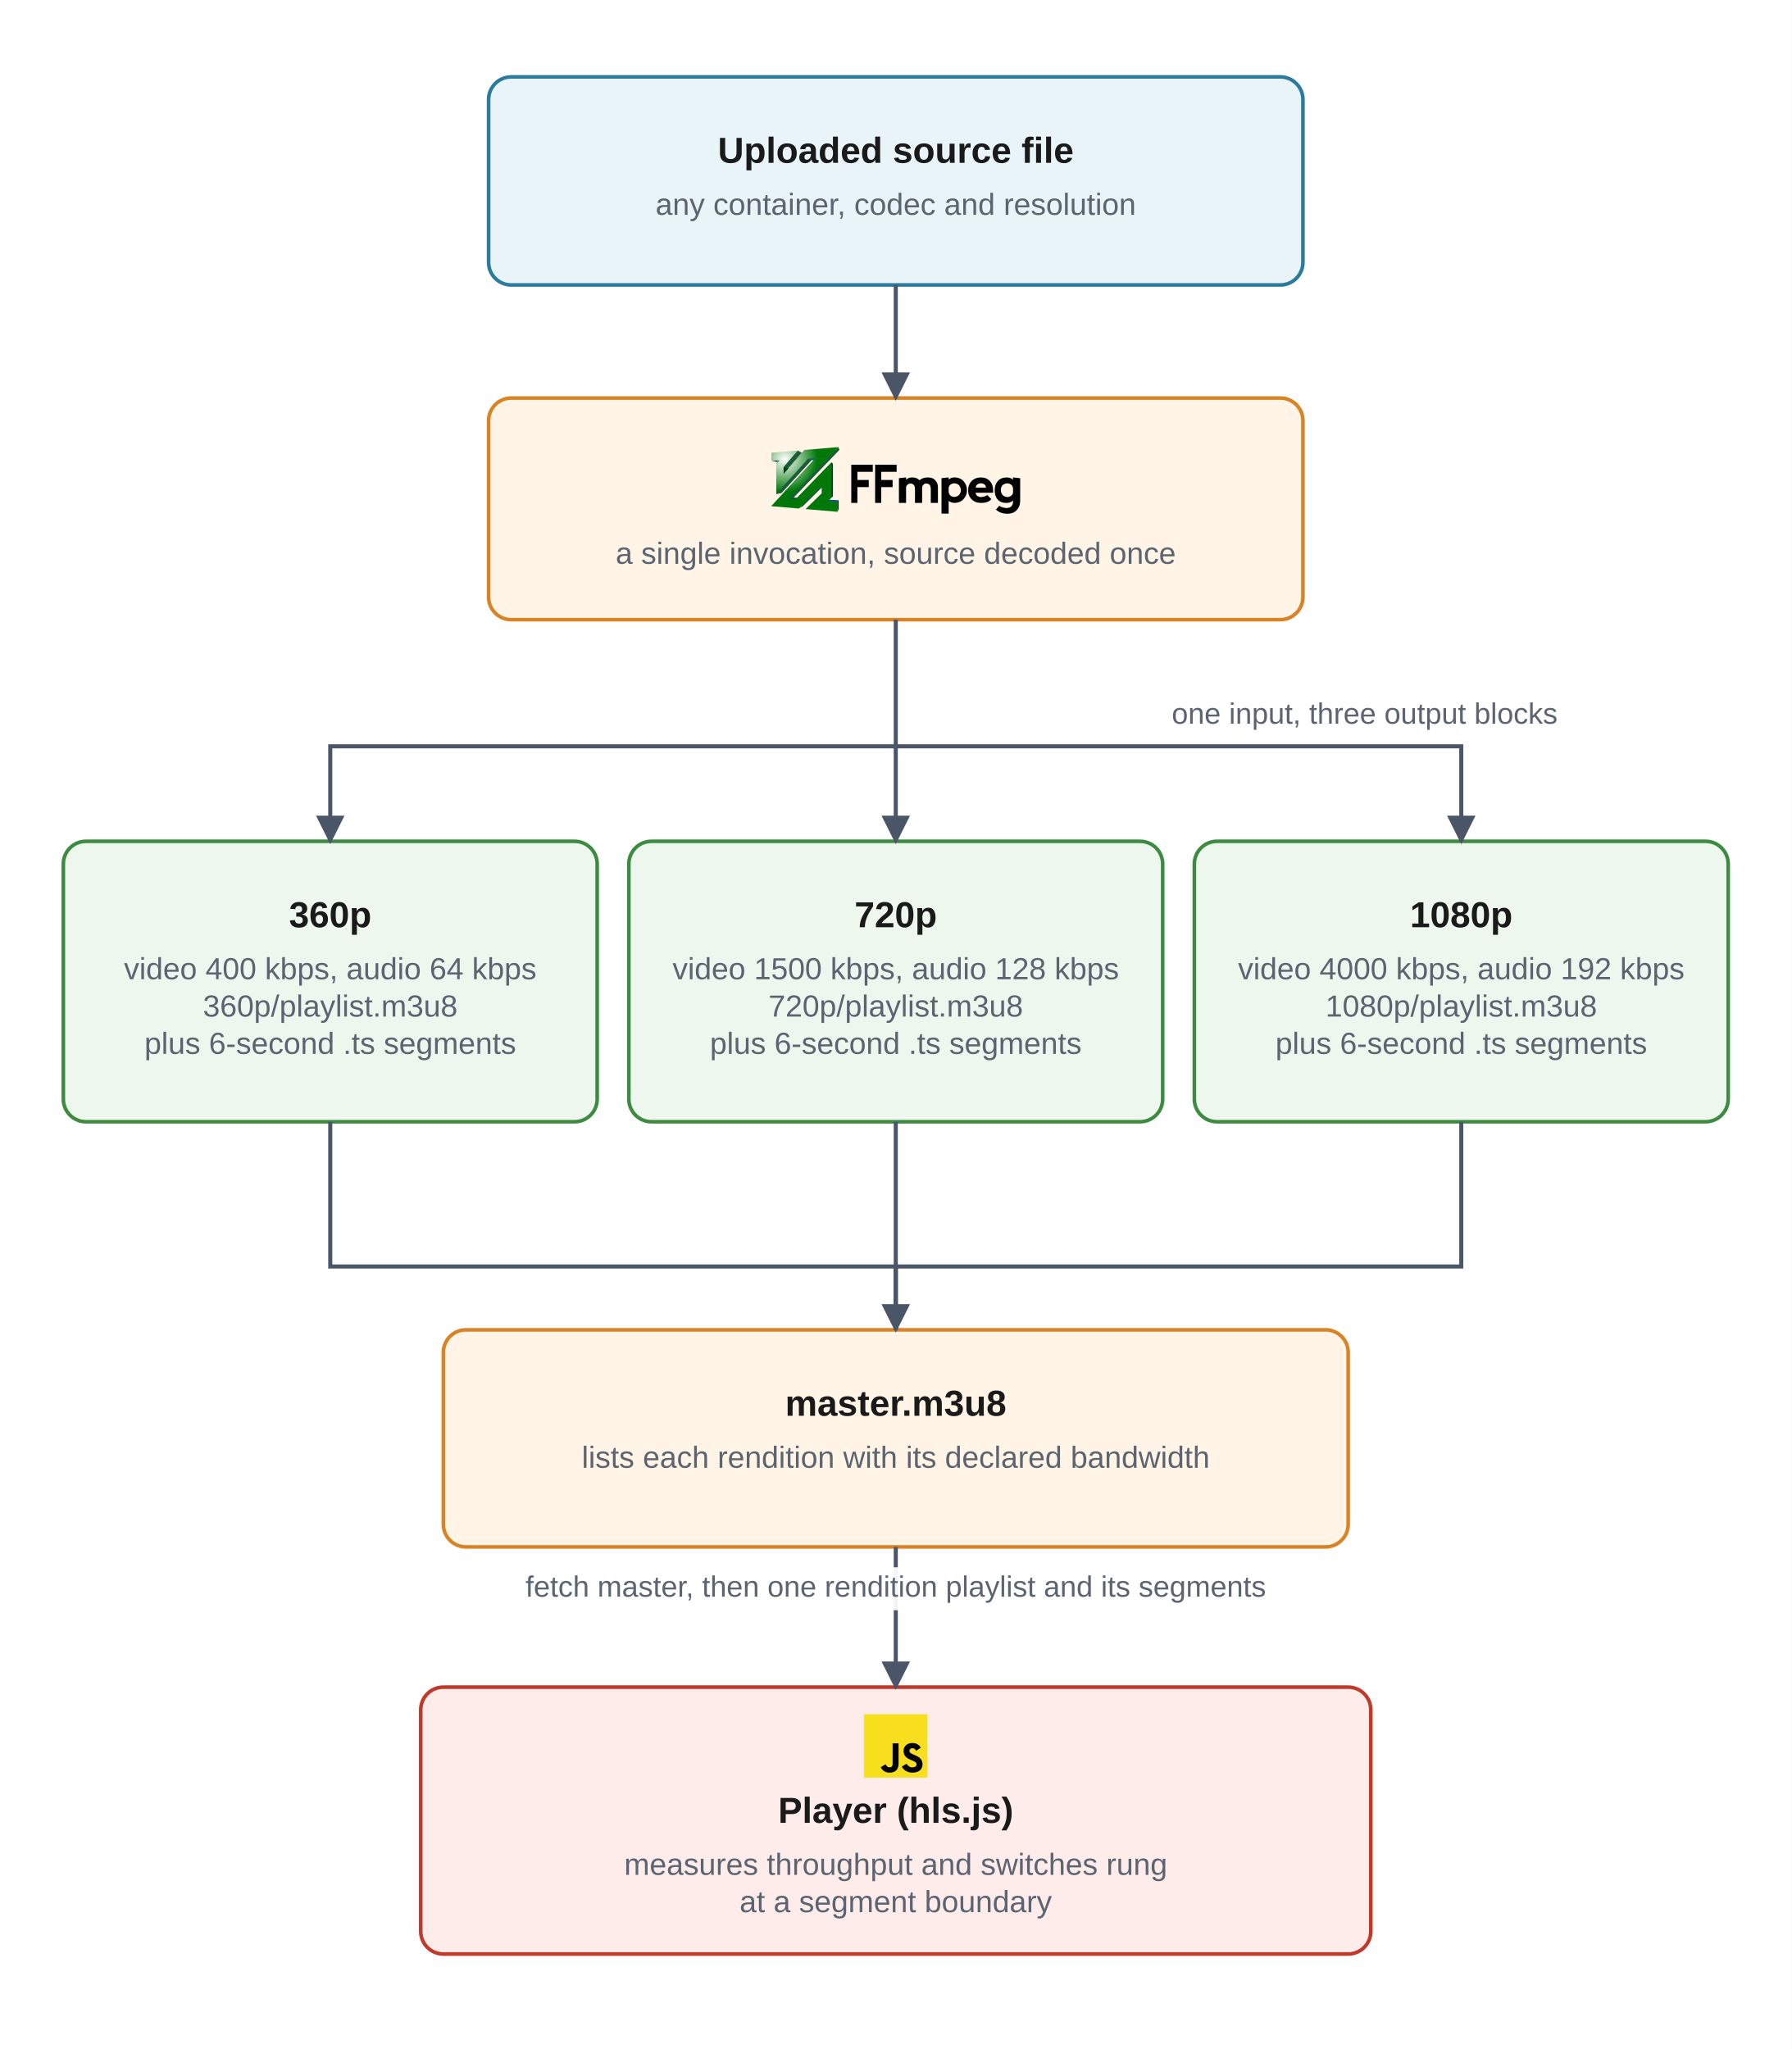
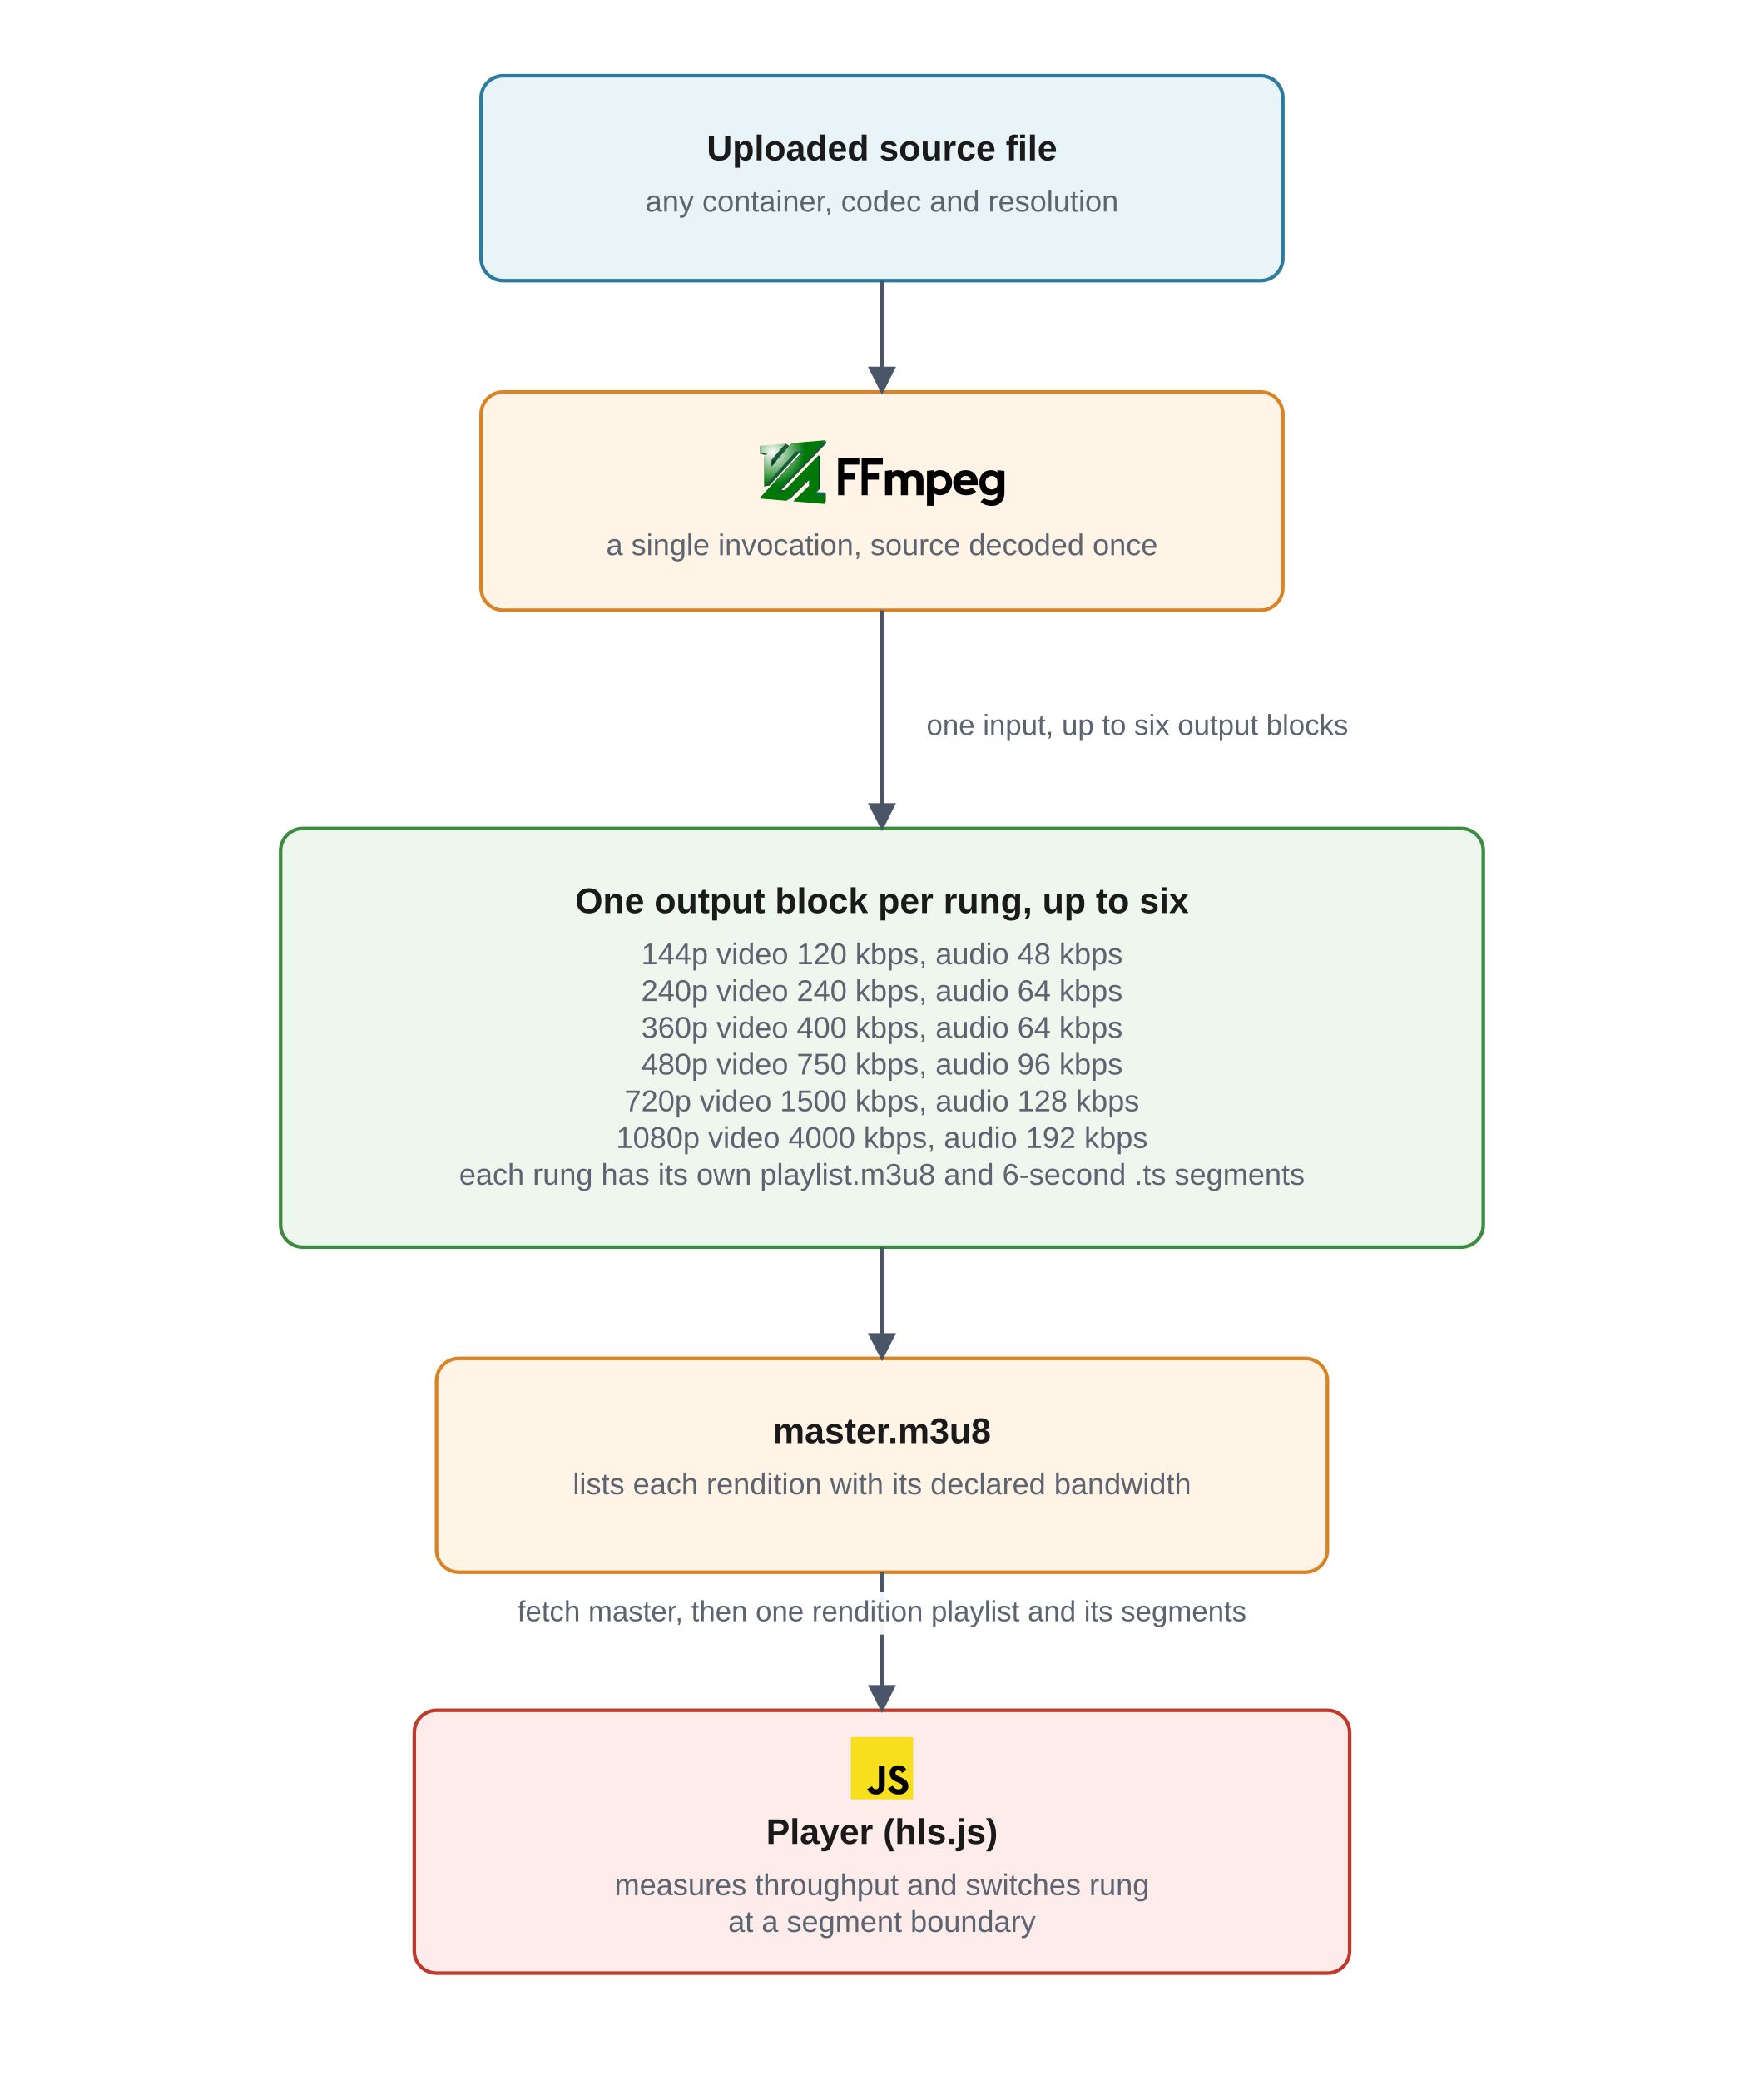
- <svg xmlns="http://www.w3.org/2000/svg" width="792" height="906" viewBox="0 0 792 906">
+ <svg xmlns="http://www.w3.org/2000/svg" width="792" height="934" viewBox="0 0 792 934">
  <defs>
    <marker id="arrow" viewBox="0 0 10 10" refX="9" refY="5" markerWidth="7" markerHeight="7" orient="auto-start-reverse">
      <path d="M 0 0 L 10 5 L 0 10 z" fill="#4a5568" />
    </marker>
  </defs>
-   <rect width="792" height="906" fill="#ffffff" />
+   <rect width="792" height="934" fill="#ffffff" />
  <rect x="216" y="34" width="360" height="92" rx="10" fill="#e8f4f8" stroke="#2c7a9e" stroke-width="1.6" />
  <text x="396" y="72.0" font-family="Arial, Helvetica, sans-serif" font-size="16" font-weight="bold" fill="#1a1a1a" text-anchor="middle">Uploaded source file</text>
  <text x="396" y="95.0" font-family="Arial, Helvetica, sans-serif" font-size="13.5" font-weight="normal" fill="#5b6470" text-anchor="middle">any container, codec and resolution</text>
  <rect x="216" y="176" width="360" height="98" rx="10" fill="#fff4e6" stroke="#d98324" stroke-width="1.6" />
  <g transform="translate(341.00 197.68) scale(0.21484)">
    <defs>
      <radialGradient id="SVGK18OLd2s" cx="19.932%" cy="18.852%" r="50.648%" fx="19.932%" fy="18.852%" gradientTransform="matrix(.96523 0 0 1 .007 0)">
        <stop offset="0%" stop-color="#fff" />
        <stop offset="100%" stop-color="#007808" />
      </radialGradient>
    </defs>
    <path fill="#0b4819" d="M1.166 28.205V11.584l11.157 3.844V30.89zm8.997 68.329v-61.8l10.664 2.256v57.436z" />
    <path fill="#105c80" d="M62.325 11.557L34.916 42.992v13.376l40.651-45.836l64.387-4.984l-94.709 98.717l12.609.663l68.789-70.359v66.5l-7.642 7.183l19.381 1.047v18.405l-60.794-4.708l30.99-30.064V78.115l-44.305 43.849l-53.052-4.101l85.096-91.515l-14.004.757l-61.486 67.321V36.99l5.824-6.876l-14.328.776V15.428z" />
    <path fill="#0b4819" d="m10.163 34.734l6.168-7.426l10.32 2.806l-5.824 6.876z" />
    <path fill="#084010" d="m25.102 41.151l9.814 1.841v13.376l-9.814-.803z" />
    <path fill="#0c541e" d="m36.089 107.23l9.156-2.965l12.609.663l-8.32 3.078z" />
    <path fill="#1a5c34" d="m54.311 7.085l8.014 4.472l-27.409 31.435l-9.814-1.841z" />
    <path fill="#0b4819" d="m25.102 55.565l43.384-49.68l7.081 4.647l-40.651 45.836z" />
    <path fill="#1a5c34" d="m75.724 23.797l6.589 3.308l-61.486 67.321l-10.664 2.108z" />
    <path fill="#0b4819" d="m0 121.688l90.787-98.78l5.53 3.44l-85.096 91.515z" />
    <path fill="#1a5c34" d="m104.016 79.105l4.562-.99l-44.305 43.849l-7.879 4.499z" />
    <path fill="#0b4819" d="M104.016 95.21V79.105l4.562-.99v14.817z" />
    <path fill="#0b4819" d="m70.656 127.667l33.36-32.457l4.562-2.278l-30.99 30.064z" />
    <path fill="#13802d" d="m123.568 104.132l-8.281 7.781l3.714-3.661l7.642-7.183z" />
    <path fill="#0b4819" d="m49.534 108.006l74.034-76.297l3.075 2.86l-68.789 70.359z" />
    <path fill="#084010" d="m123.568 31.709l3.075 2.86v66.5l-3.075 3.063zm12.754 81.448l2.06-3.858v18.405l-2.06 5.525z" />
    <path fill="#1a5c34" d="m138.029 0l1.925 5.548l-94.709 98.717l-9.156 2.965z" />
    <path fill="url(#SVGK18OLd2s)" d="M54.311 7.085L25.102 41.151v14.414l43.384-49.68L138.029 0L36.089 107.23l13.445.776l74.034-76.297v72.423l-8.281 7.781l21.035 1.244v20.072l-65.666-5.562l33.36-32.457V79.105l-47.622 47.358L0 121.688l90.787-98.78l-15.063.889l-65.561 72.737v-61.8l6.168-7.426l-15.165.897V11.584z" />
    <path d="M177.032 67.732h23.382v14.633h-23.382v32.571H164.44v.006v-78.678h44.287v14.687h-31.695zm49.073 0h23.387v14.633h-23.387v32.571h-12.586v.006v-78.678h44.286v14.687h-31.7zm51.083 13.642v33.568h-14.686V64.014l14.686-1.576v4.667c3.289-3.085 7.484-4.613 12.586-4.613q9.965 0 15.212 6.034c3.85-4.023 9.614-6.034 17.306-6.034q9.965 0 15.212 6.034c3.497 4.028 5.246 8.653 5.246 13.898v32.518h-14.687V86.094q0-5.245-2.363-8.128c-1.576-1.915-4.124-2.93-7.657-3.043q-4.35.312-7.555 5.77a21 21 0 0 0-.262 3.313v30.948h-14.687V86.106q0-5.245-2.363-8.128c-1.576-1.915-4.112-2.936-7.645-3.05q-4.824.306-8.343 6.446m72.944 55.595V64.014l14.686-1.576v4.196c3.915-2.805 7.764-4.196 11.542-4.196c8.044 0 14.424 2.614 19.144 7.86c4.72 5.252 7.084 11.362 7.084 18.357s-2.363 13.11-7.084 18.356q-7.079 7.867-19.144 7.866c-5.246-.358-9.089-1.767-11.542-4.25v26.384zm14.686-53.023v8.504c.699 5.866 4.369 9.322 11.017 10.324c8.39-.662 13.11-5.019 14.161-13.057c-.352-9.8-5.072-14.86-14.161-15.218q-9.97 1.576-11.017 9.447m40.103 4.768c0-7.692 2.447-13.994 7.34-18.882q7.343-7.34 18.882-7.34q11.538 0 18.357 7.34c4.548 4.888 6.821 11.19 6.821 18.882v5.246h-36.188q.528 4.197 3.67 6.558c2.095 1.576 4.548 2.364 7.34 2.364c4.894 0 9.268-1.39 13.112-4.19l8.39 8.385c-3.85 5.246-11.016 7.865-21.508 7.865q-11.54 0-18.881-7.34c-4.894-4.893-7.335-11.19-7.335-18.888m33.569-11.798q-3.151-2.363-7.34-2.363c-2.793 0-5.246.788-7.34 2.363q-3.145 2.362-3.146 6.559h20.983c-.012-2.8-1.063-4.983-3.157-6.559M512 64.068v46.68c0 7.34-2.184 13.48-6.559 18.41c-4.374 4.929-9.876 7.537-16.524 7.823l-3.145.316c-10.14-.208-18.01-3.109-23.602-8.706l6.82-7.866c3.85 2.805 8.517 4.369 14.007 4.72q8.397-.001 11.35-3.932c1.982-2.614 2.966-5.508 2.966-8.647v-2.62q-5.873 4.719-13.636 4.72c-8.044 0-14.072-2.363-18.094-7.083q-6.033-7.079-6.033-19.145c0-7.692 2.184-13.994 6.558-18.882c4.375-4.893 10.575-7.34 18.62-7.34c5.943.358 10.139 1.94 12.585 4.774v-4.774zm-14.687 29.367v-8.498c-.698-5.867-4.368-9.322-11.016-10.324q-13.114.472-14.161 13.057c.352 9.799 5.072 14.86 14.161 15.218q9.97-1.586 11.016-9.453" />
  </g>
  <text x="396" y="249.3" font-family="Arial, Helvetica, sans-serif" font-size="13.5" font-weight="normal" fill="#5b6470" text-anchor="middle">a single invocation, source decoded once</text>
  <path d="M 396 126 L 396 176" fill="none" stroke="#4a5568" stroke-width="1.8" marker-end="url(#arrow)" />
-   <rect x="28" y="372" width="236" height="124" rx="10" fill="#eef7ee" stroke="#3d8b40" stroke-width="1.6" />
-   <text x="146" y="410.0" font-family="Arial, Helvetica, sans-serif" font-size="16" font-weight="bold" fill="#1a1a1a" text-anchor="middle">360p</text>
-   <text x="146" y="433.0" font-family="Arial, Helvetica, sans-serif" font-size="13.5" font-weight="normal" fill="#5b6470" text-anchor="middle">video 400 kbps, audio 64 kbps</text>
-   <text x="146" y="449.5" font-family="Arial, Helvetica, sans-serif" font-size="13.5" font-weight="normal" fill="#5b6470" text-anchor="middle">360p/playlist.m3u8</text>
-   <text x="146" y="466.0" font-family="Arial, Helvetica, sans-serif" font-size="13.5" font-weight="normal" fill="#5b6470" text-anchor="middle">plus 6-second .ts segments</text>
-   <rect x="278" y="372" width="236" height="124" rx="10" fill="#eef7ee" stroke="#3d8b40" stroke-width="1.6" />
-   <text x="396" y="410.0" font-family="Arial, Helvetica, sans-serif" font-size="16" font-weight="bold" fill="#1a1a1a" text-anchor="middle">720p</text>
-   <text x="396" y="433.0" font-family="Arial, Helvetica, sans-serif" font-size="13.5" font-weight="normal" fill="#5b6470" text-anchor="middle">video 1500 kbps, audio 128 kbps</text>
-   <text x="396" y="449.5" font-family="Arial, Helvetica, sans-serif" font-size="13.5" font-weight="normal" fill="#5b6470" text-anchor="middle">720p/playlist.m3u8</text>
-   <text x="396" y="466.0" font-family="Arial, Helvetica, sans-serif" font-size="13.5" font-weight="normal" fill="#5b6470" text-anchor="middle">plus 6-second .ts segments</text>
-   <rect x="528" y="372" width="236" height="124" rx="10" fill="#eef7ee" stroke="#3d8b40" stroke-width="1.6" />
-   <text x="646" y="410.0" font-family="Arial, Helvetica, sans-serif" font-size="16" font-weight="bold" fill="#1a1a1a" text-anchor="middle">1080p</text>
-   <text x="646" y="433.0" font-family="Arial, Helvetica, sans-serif" font-size="13.5" font-weight="normal" fill="#5b6470" text-anchor="middle">video 4000 kbps, audio 192 kbps</text>
-   <text x="646" y="449.5" font-family="Arial, Helvetica, sans-serif" font-size="13.5" font-weight="normal" fill="#5b6470" text-anchor="middle">1080p/playlist.m3u8</text>
-   <text x="646" y="466.0" font-family="Arial, Helvetica, sans-serif" font-size="13.5" font-weight="normal" fill="#5b6470" text-anchor="middle">plus 6-second .ts segments</text>
-   <path d="M 396 274 L 396 330" fill="none" stroke="#4a5568" stroke-width="1.8" />
-   <path d="M 396 330 L 146 330 L 146 372" fill="none" stroke="#4a5568" stroke-width="1.8" marker-end="url(#arrow)" />
-   <path d="M 396 330 L 396 330 L 396 372" fill="none" stroke="#4a5568" stroke-width="1.8" marker-end="url(#arrow)" />
-   <path d="M 396 330 L 646 330 L 646 372" fill="none" stroke="#4a5568" stroke-width="1.8" marker-end="url(#arrow)" />
-   <text x="518" y="320.0" font-family="Arial, Helvetica, sans-serif" font-size="13" font-weight="normal" fill="#5b6470" text-anchor="start">one input, three output blocks</text>
-   <rect x="196" y="588" width="400" height="96" rx="10" fill="#fff4e6" stroke="#d98324" stroke-width="1.6" />
-   <text x="396" y="626.0" font-family="Arial, Helvetica, sans-serif" font-size="16" font-weight="bold" fill="#1a1a1a" text-anchor="middle">master.m3u8</text>
-   <text x="396" y="649.0" font-family="Arial, Helvetica, sans-serif" font-size="13.5" font-weight="normal" fill="#5b6470" text-anchor="middle">lists each rendition with its declared bandwidth</text>
-   <path d="M 146 496 L 146 560 L 396 560 L 396 588" fill="none" stroke="#4a5568" stroke-width="1.8" />
-   <path d="M 396 496 L 396 560 L 396 560 L 396 588" fill="none" stroke="#4a5568" stroke-width="1.8" marker-end="url(#arrow)" />
-   <path d="M 646 496 L 646 560 L 396 560 L 396 588" fill="none" stroke="#4a5568" stroke-width="1.8" />
-   <rect x="186" y="746" width="420" height="118" rx="10" fill="#fdecea" stroke="#c0392b" stroke-width="1.6" />
-   <g transform="translate(382.00 758.00) scale(0.10938)">
+   <rect x="126" y="372" width="540" height="188" rx="10" fill="#eef7ee" stroke="#3d8b40" stroke-width="1.6" />
+   <text x="396" y="410.0" font-family="Arial, Helvetica, sans-serif" font-size="16" font-weight="bold" fill="#1a1a1a" text-anchor="middle">One output block per rung, up to six</text>
+   <text x="396" y="433.0" font-family="Arial, Helvetica, sans-serif" font-size="13.5" font-weight="normal" fill="#5b6470" text-anchor="middle">144p    video 120 kbps, audio 48 kbps</text>
+   <text x="396" y="449.5" font-family="Arial, Helvetica, sans-serif" font-size="13.5" font-weight="normal" fill="#5b6470" text-anchor="middle">240p    video 240 kbps, audio 64 kbps</text>
+   <text x="396" y="466.0" font-family="Arial, Helvetica, sans-serif" font-size="13.5" font-weight="normal" fill="#5b6470" text-anchor="middle">360p    video 400 kbps, audio 64 kbps</text>
+   <text x="396" y="482.5" font-family="Arial, Helvetica, sans-serif" font-size="13.5" font-weight="normal" fill="#5b6470" text-anchor="middle">480p    video 750 kbps, audio 96 kbps</text>
+   <text x="396" y="499.0" font-family="Arial, Helvetica, sans-serif" font-size="13.5" font-weight="normal" fill="#5b6470" text-anchor="middle">720p    video 1500 kbps, audio 128 kbps</text>
+   <text x="396" y="515.5" font-family="Arial, Helvetica, sans-serif" font-size="13.5" font-weight="normal" fill="#5b6470" text-anchor="middle">1080p  video 4000 kbps, audio 192 kbps</text>
+   <text x="396" y="532.0" font-family="Arial, Helvetica, sans-serif" font-size="13.5" font-weight="normal" fill="#5b6470" text-anchor="middle">each rung has its own playlist.m3u8 and 6-second .ts segments</text>
+   <path d="M 396 274 L 396 372" fill="none" stroke="#4a5568" stroke-width="1.8" marker-end="url(#arrow)" />
+   <text x="416" y="330.0" font-family="Arial, Helvetica, sans-serif" font-size="13" font-weight="normal" fill="#5b6470" text-anchor="start">one input, up to six output blocks</text>
+   <rect x="196" y="610" width="400" height="96" rx="10" fill="#fff4e6" stroke="#d98324" stroke-width="1.6" />
+   <text x="396" y="648.0" font-family="Arial, Helvetica, sans-serif" font-size="16" font-weight="bold" fill="#1a1a1a" text-anchor="middle">master.m3u8</text>
+   <text x="396" y="671.0" font-family="Arial, Helvetica, sans-serif" font-size="13.5" font-weight="normal" fill="#5b6470" text-anchor="middle">lists each rendition with its declared bandwidth</text>
+   <path d="M 396 560 L 396 610" fill="none" stroke="#4a5568" stroke-width="1.8" marker-end="url(#arrow)" />
+   <rect x="186" y="768" width="420" height="118" rx="10" fill="#fdecea" stroke="#c0392b" stroke-width="1.6" />
+   <g transform="translate(382.00 780.00) scale(0.10938)">
    <path fill="#f7df1e" d="M0 0h256v256H0z" />
    <path d="m67.312 213.932l19.59-11.856c3.78 6.701 7.218 12.371 15.465 12.371c7.905 0 12.89-3.092 12.89-15.12v-81.798h24.057v82.138c0 24.917-14.606 36.259-35.916 36.259c-19.245 0-30.416-9.967-36.087-21.996m85.07-2.576l19.588-11.341c5.157 8.421 11.859 14.607 23.715 14.607c9.969 0 16.325-4.984 16.325-11.858c0-8.248-6.53-11.17-17.528-15.98l-6.013-2.58c-17.357-7.387-28.87-16.667-28.87-36.257c0-18.044 13.747-31.792 35.228-31.792c15.294 0 26.292 5.328 34.196 19.247l-18.732 12.03c-4.125-7.389-8.591-10.31-15.465-10.31c-7.046 0-11.514 4.468-11.514 10.31c0 7.217 4.468 10.14 14.778 14.608l6.014 2.577c20.45 8.765 31.963 17.7 31.963 37.804c0 21.654-17.012 33.51-39.867 33.51c-22.339 0-36.774-10.654-43.819-24.574" />
  </g>
-   <text x="396" y="806.0" font-family="Arial, Helvetica, sans-serif" font-size="16" font-weight="bold" fill="#1a1a1a" text-anchor="middle">Player (hls.js)</text>
-   <text x="396" y="829.0" font-family="Arial, Helvetica, sans-serif" font-size="13.5" font-weight="normal" fill="#5b6470" text-anchor="middle">measures throughput and switches rung</text>
-   <text x="396" y="845.5" font-family="Arial, Helvetica, sans-serif" font-size="13.5" font-weight="normal" fill="#5b6470" text-anchor="middle">at a segment boundary</text>
-   <path d="M 396 684 L 396 746" fill="none" stroke="#4a5568" stroke-width="1.8" marker-end="url(#arrow)" />
-   <rect x="180.2" y="693.0" width="431.6" height="19.0" rx="4" fill="#ffffff" fill-opacity="0.93" />
-   <text x="396" y="706.0" font-family="Arial, Helvetica, sans-serif" font-size="13" font-weight="normal" fill="#5b6470" text-anchor="middle">fetch master, then one rendition playlist and its segments</text>
+   <text x="396" y="828.0" font-family="Arial, Helvetica, sans-serif" font-size="16" font-weight="bold" fill="#1a1a1a" text-anchor="middle">Player (hls.js)</text>
+   <text x="396" y="851.0" font-family="Arial, Helvetica, sans-serif" font-size="13.5" font-weight="normal" fill="#5b6470" text-anchor="middle">measures throughput and switches rung</text>
+   <text x="396" y="867.5" font-family="Arial, Helvetica, sans-serif" font-size="13.5" font-weight="normal" fill="#5b6470" text-anchor="middle">at a segment boundary</text>
+   <path d="M 396 706 L 396 768" fill="none" stroke="#4a5568" stroke-width="1.8" marker-end="url(#arrow)" />
+   <rect x="180.2" y="715.0" width="431.6" height="19.0" rx="4" fill="#ffffff" fill-opacity="0.93" />
+   <text x="396" y="728.0" font-family="Arial, Helvetica, sans-serif" font-size="13" font-weight="normal" fill="#5b6470" text-anchor="middle">fetch master, then one rendition playlist and its segments</text>
</svg>
